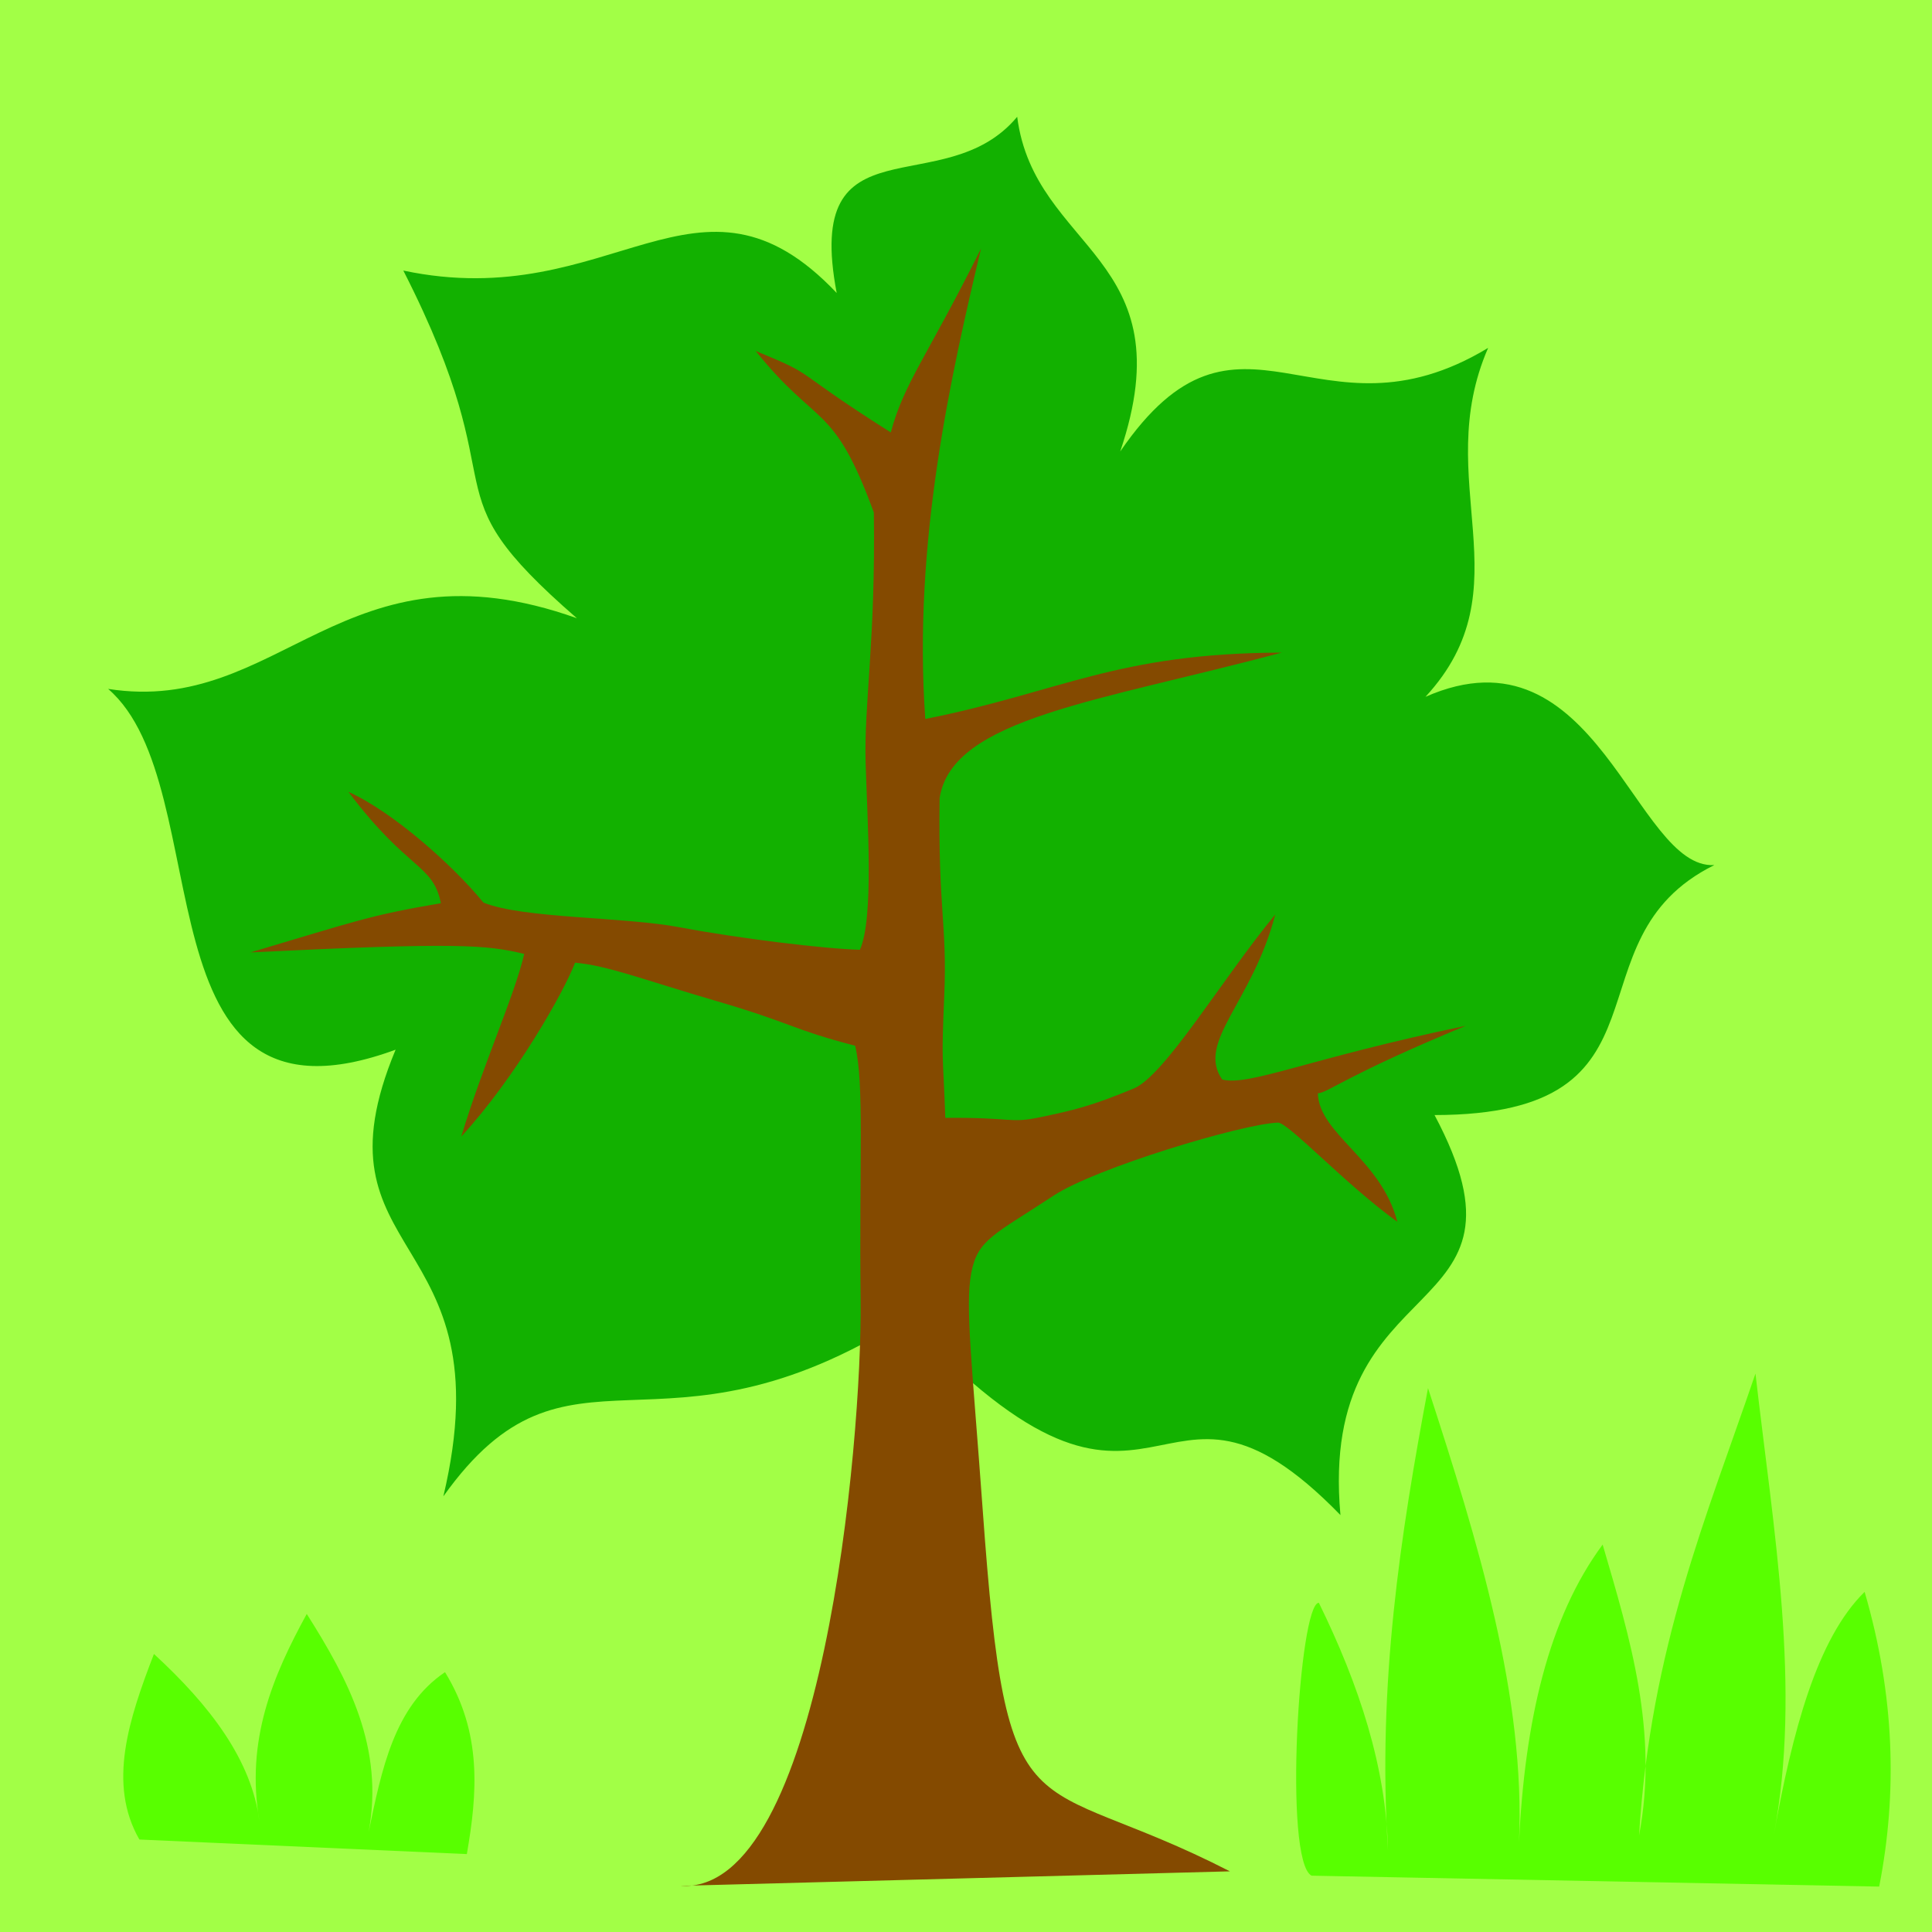
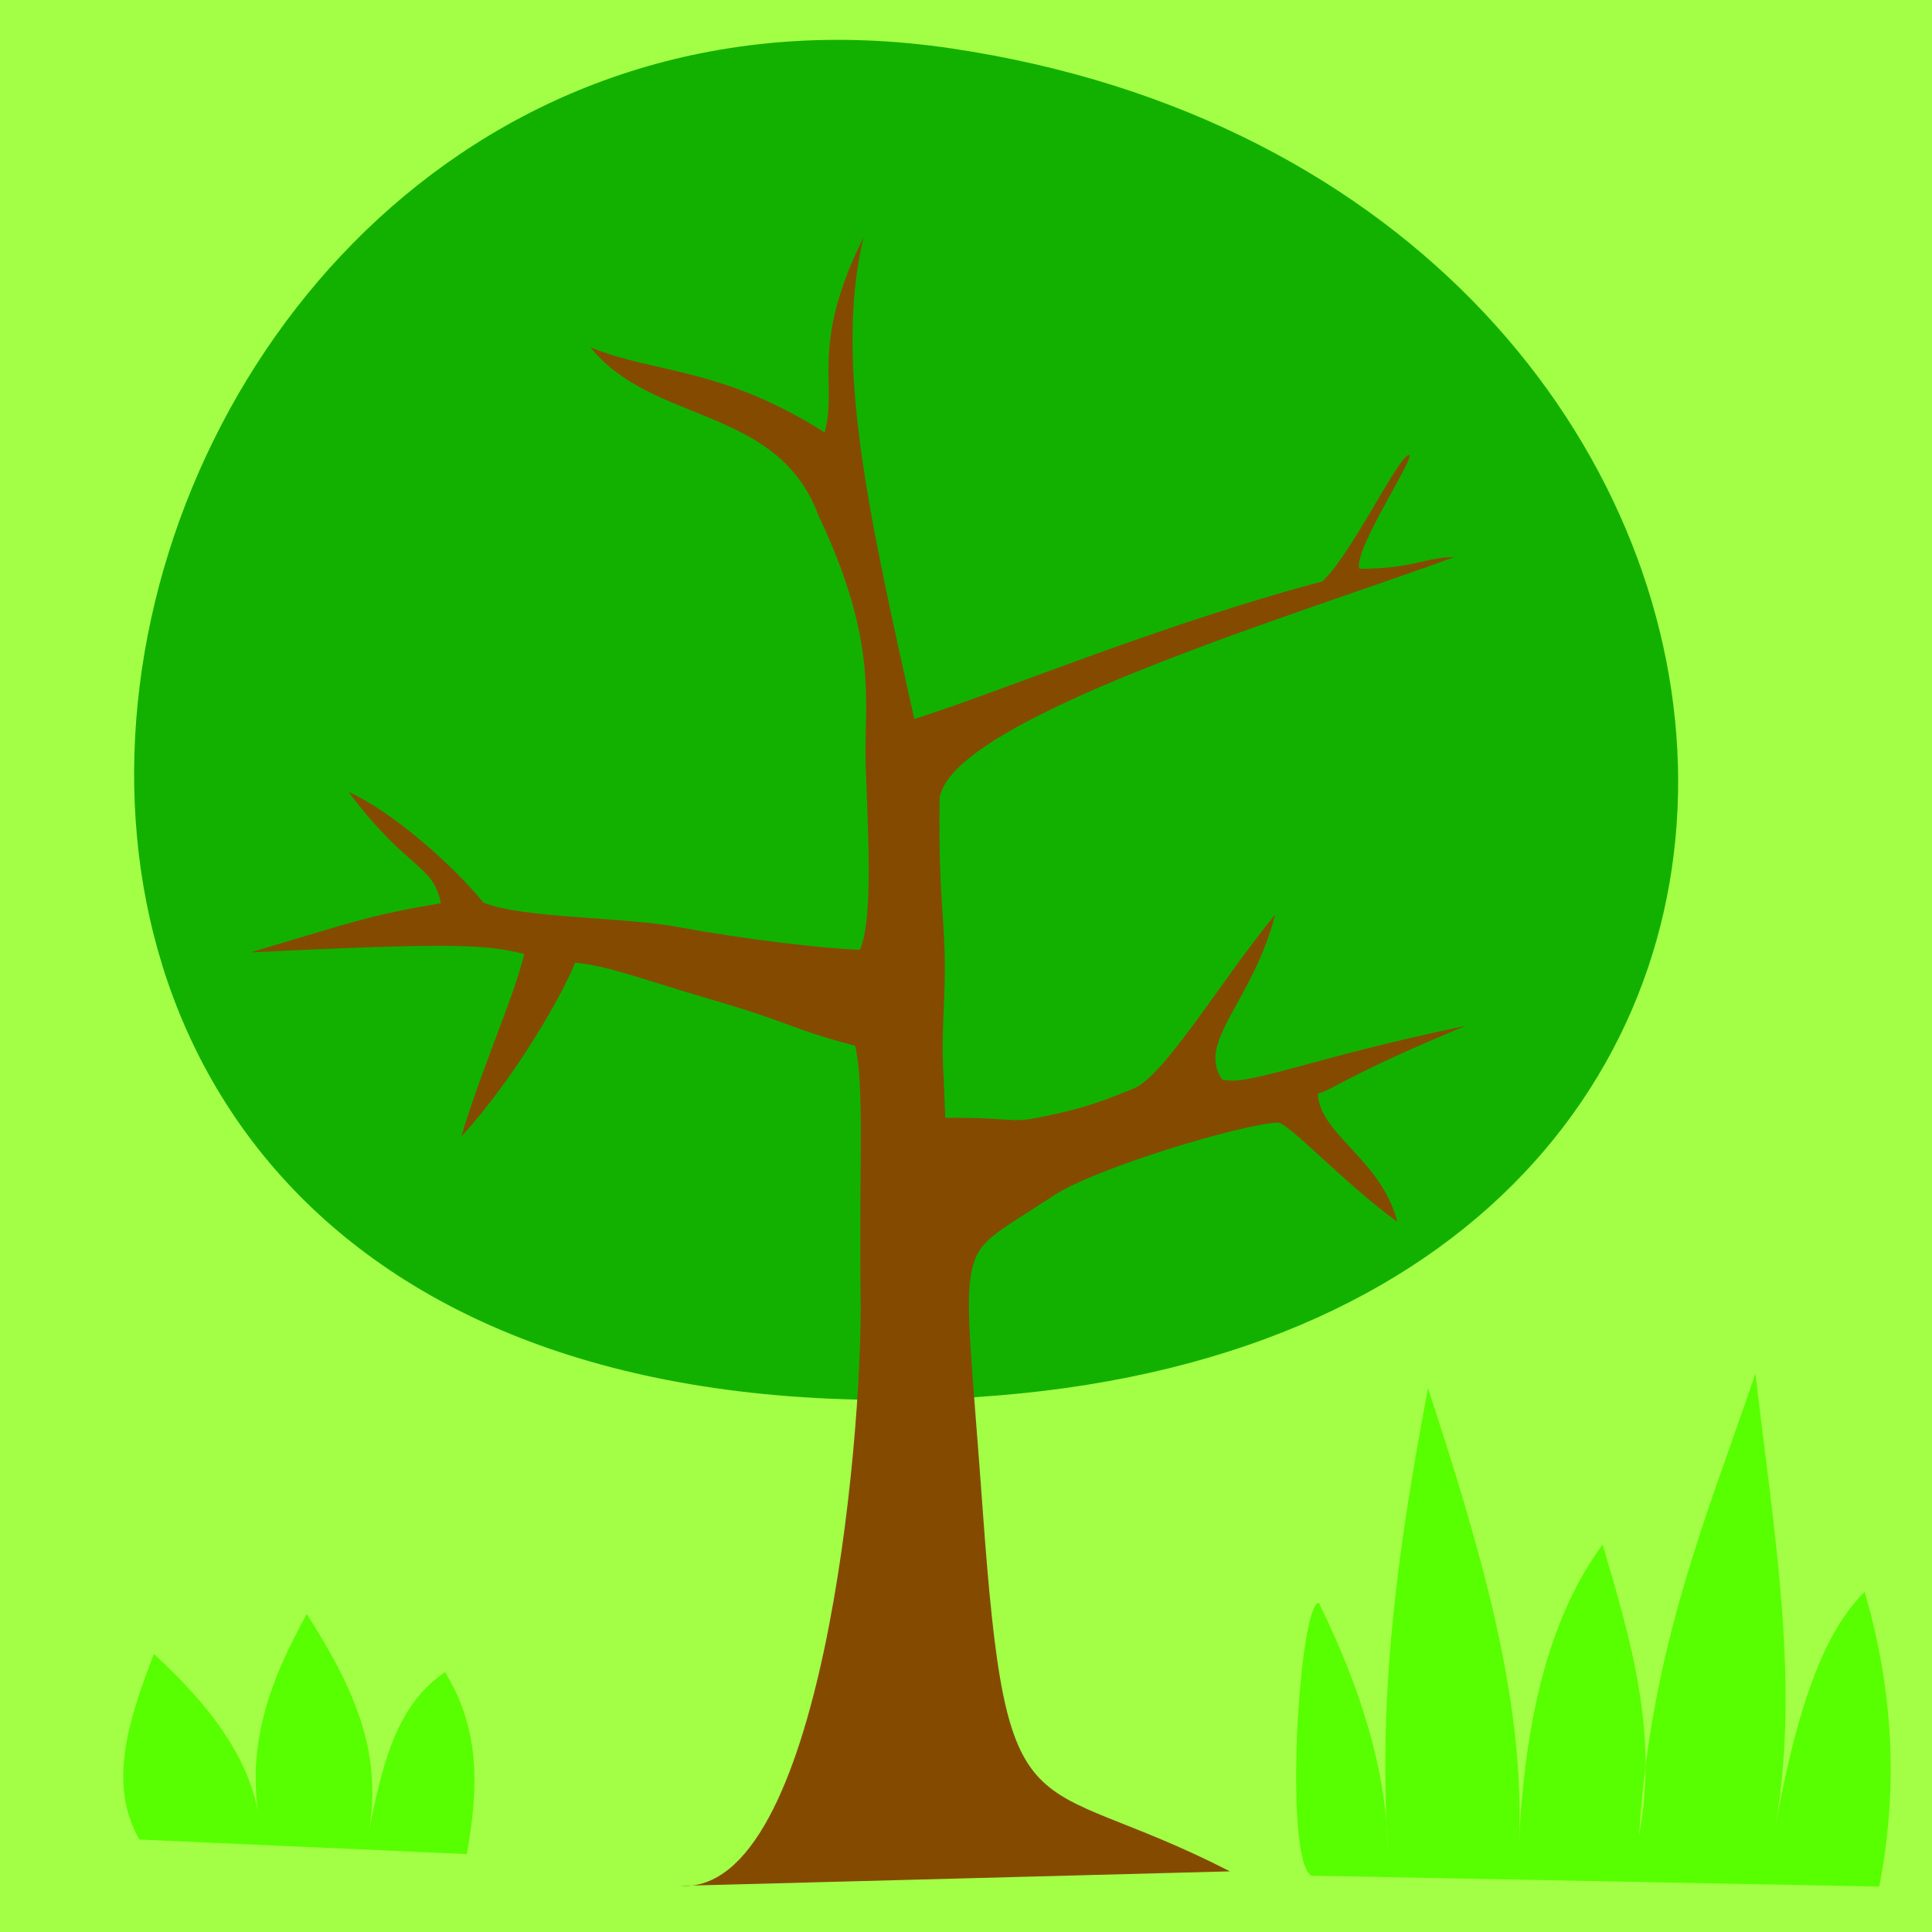
<svg xmlns="http://www.w3.org/2000/svg" width="471.429" height="471.429" id="svg7145" version="1.0">
  <defs id="defs7147">
    </defs>
  <g id="layer1" transform="translate(-85.73044,-307.6487)">
    <rect style="opacity:1;fill:#a2ff46;fill-opacity:1;stroke:#24ff00;stroke-width:0;stroke-linecap:round;stroke-linejoin:bevel;stroke-miterlimit:4;stroke-dasharray:none;stroke-opacity:1" id="rect7475" width="471.429" height="471.429" x="85.73" y="307.649" />
-     <path style="fill:#12b100;fill-opacity:1;fill-rule:evenodd;stroke:#000000;stroke-width:0;stroke-linecap:butt;stroke-linejoin:miter;stroke-miterlimit:4;stroke-dasharray:none;stroke-opacity:1" d="M 289.894,379.139 C 281.628,335.803 316.105,357.561 333.935,336.148 C 338.168,368.934 375.251,370.049 359.074,417.817 C 388.303,375.151 407.055,417.79 448.85,392.54 C 434.687,425.047 458.252,450.955 433.561,477.681 C 475.457,459.24 484.679,519.841 504.032,518.738 C 467.121,537.031 496.883,579.667 435.774,579.735 C 463.429,631.737 407.249,615.46 412.812,677.342 C 366.878,630.097 369.699,696.598 306.887,629.362 C 246.093,667.815 224.681,629.609 193.918,672.763 C 209.427,607.231 160.676,615.563 182.264,563.782 C 118.054,587.409 139.769,499.584 112.118,475.75 C 154.273,482.356 169.418,438.147 226.497,458.505 C 188.457,425.474 213.093,430.512 184.148,373.671 C 235.158,384.458 256.089,343.442 289.894,379.139 z" id="path7994" />
-     <path style="fill:#844a00;fill-opacity:1;fill-rule:evenodd;stroke:#000000;stroke-width:0;stroke-linecap:butt;stroke-linejoin:miter;stroke-miterlimit:4;stroke-dasharray:none;stroke-opacity:1" d="M 385.839,764.276 C 336.236,738.811 331.462,758.415 325.511,675.924 C 322.974,640.744 321.174,626.386 322.738,618.215 C 324.302,610.043 328.341,608.946 342.808,599.402 C 353.031,592.658 388.759,581.91 397.555,581.579 C 400.029,581.485 413.827,596.484 426.689,605.784 C 422.793,590.514 407.617,584.416 407.298,574.438 C 409.952,574.199 414.076,570.088 443.402,557.95 C 404.889,565.961 390.524,572.765 383.956,571.058 C 377.574,561.875 391.342,552.248 396.904,530.798 C 384.029,546.388 369.98,570.103 362.37,573.256 C 351.948,577.574 347.647,578.57 339.679,580.235 C 331.849,581.871 333.205,580.255 316.401,580.42 C 315.804,563.959 315.41,567.631 316.143,550.488 C 316.876,533.345 314.613,529.456 315.009,502.384 C 318.006,482.856 354.026,478.817 398.465,466.893 C 358.167,467.013 344.336,476.568 311.514,483.085 C 308.424,440.038 317.9,398.695 325.111,368.298 C 311.929,394.773 306.333,401.038 303.093,413.168 C 277.677,397.073 285.934,399.784 270.116,393.28 C 285.349,412.249 289.045,405.649 298.955,432.699 C 299.419,463.781 296.526,479.519 296.953,493.84 C 297.38,508.16 299.012,531.652 295.554,539.405 C 286.769,539.167 265.831,536.607 251.861,533.961 C 237.672,531.273 213.528,531.846 203.692,527.885 C 196.104,518.597 181.353,505.591 170.755,500.878 C 185.349,520.265 191.364,518.356 193.312,528.045 C 176.088,530.963 172.899,532.303 146.853,540.046 C 197.882,537.53 204.462,538.233 213.648,540.413 C 211.293,550.584 203.401,567.918 198.282,584.99 C 211.543,570.567 223.293,549.787 226.056,542.549 C 234.146,543.301 242.162,546.537 260.652,551.948 C 279.143,557.358 278.809,558.765 294.394,562.82 C 296.662,572.202 295.337,590.74 295.73,625.075 C 296.123,659.412 286.282,770.024 251.774,767.815 L 385.839,764.276 z" id="path7988" />
+     <path style="fill:#12b100;fill-opacity:1;fill-rule:evenodd;stroke:#000000;stroke-width:0;stroke-linecap:butt;stroke-linejoin:miter;stroke-miterlimit:4;stroke-dasharray:none;stroke-opacity:1" d="M 311.656,649.114 C 14.297,657.108 95.419,286.58 317.705,319.44 C 543.601,352.833 567.037,642.248 311.656,649.114 z" id="path7994" />
+     <path style="fill:#844a00;fill-opacity:1;fill-rule:evenodd;stroke:#000000;stroke-width:0;stroke-linecap:butt;stroke-linejoin:miter;stroke-miterlimit:4;stroke-dasharray:none;stroke-opacity:1" d="M 385.839,764.276 C 336.236,738.811 331.462,758.415 325.511,675.924 C 322.974,640.744 321.174,626.386 322.738,618.215 C 324.302,610.043 328.341,608.946 342.808,599.402 C 353.031,592.658 388.759,581.91 397.555,581.579 C 400.029,581.485 413.827,596.484 426.689,605.784 C 422.793,590.514 407.617,584.416 407.298,574.438 C 409.952,574.199 414.076,570.088 443.402,557.95 C 404.889,565.961 390.524,572.765 383.956,571.058 C 377.574,561.875 391.342,552.248 396.904,530.798 C 384.029,546.388 369.98,570.103 362.37,573.256 C 351.948,577.574 347.647,578.57 339.679,580.235 C 331.849,581.871 333.205,580.255 316.401,580.42 C 315.804,563.959 315.41,567.631 316.143,550.488 C 316.876,533.345 314.613,529.456 315.009,502.384 C 318.006,482.856 403.319,457.307 440.589,443.591 C 433.398,443.612 430.759,446.4 417.515,446.447 C 415.405,442.679 431.767,418.171 429.502,418.653 C 426.751,419.238 415.543,442.875 408.395,449.523 C 368.575,460.1 329.289,476.693 308.825,483.085 C 297.669,432.868 289.22,396.006 296.43,365.61 C 283.249,392.084 290.2,401.038 286.961,413.168 C 261.545,397.073 245.603,398.887 229.785,392.383 C 245.018,411.353 275.602,406.546 285.511,433.596 C 300.315,464.677 296.526,479.519 296.953,493.84 C 297.38,508.16 299.012,531.652 295.554,539.405 C 286.769,539.167 265.831,536.607 251.861,533.961 C 237.672,531.273 213.528,531.846 203.692,527.885 C 196.104,518.597 181.353,505.591 170.755,500.878 C 185.349,520.265 191.364,518.356 193.312,528.045 C 176.088,530.963 172.899,532.303 146.853,540.046 C 197.882,537.53 204.462,538.233 213.648,540.413 C 211.293,550.584 203.401,567.918 198.282,584.99 C 211.543,570.567 223.293,549.787 226.056,542.549 C 234.146,543.301 242.162,546.537 260.652,551.948 C 279.143,557.358 278.809,558.765 294.394,562.82 C 296.662,572.202 295.337,590.74 295.73,625.075 C 296.123,659.412 286.282,770.024 251.774,767.815 L 385.839,764.276 z" id="path7988" />
    <path style="fill:#58ff00;fill-opacity:1;fill-rule:evenodd;stroke:#279500;stroke-width:0;stroke-linecap:butt;stroke-linejoin:miter;stroke-miterlimit:4;stroke-dasharray:none;stroke-opacity:1" d="M 405.77,765.334 C 398.839,761.783 402.72,698.748 407.546,698.748 C 417.407,718.872 424.002,738.996 424.414,759.119 C 421.809,718.605 427.448,682.213 434.18,646.367 C 446.504,684.18 457.993,721.854 456.375,757.344 C 457.781,727.676 463.57,702.392 476.795,684.543 C 483.517,707.466 490.481,730.34 485.673,755.568 C 488.478,709.652 502.268,677.468 514.083,642.816 C 518.458,680.979 525.398,719.655 518.522,755.568 C 523.104,730.106 529.095,707.463 540.718,696.085 C 548.067,721.289 548.753,745.16 544.269,767.997 L 405.77,765.334 z" id="path8002" />
    <path style="fill:#58ff00;fill-opacity:1;fill-rule:evenodd;stroke:#000000;stroke-width:0;stroke-linecap:butt;stroke-linejoin:miter;stroke-miterlimit:4;stroke-dasharray:none;stroke-opacity:1" d="M 119.742,756.512 C 111.925,742.919 117.164,727.151 123.293,711.234 C 136.987,723.824 147.139,737.124 149.04,752.073 C 145.62,732.298 152.315,716.568 160.582,701.468 C 170.741,717.514 179.502,734.027 175.674,754.736 C 178.857,739.441 181.906,724.046 194.318,715.673 C 203.415,730.47 202.221,745.266 199.645,760.063 L 119.742,756.512 z" id="path8012" />
  </g>
</svg>
